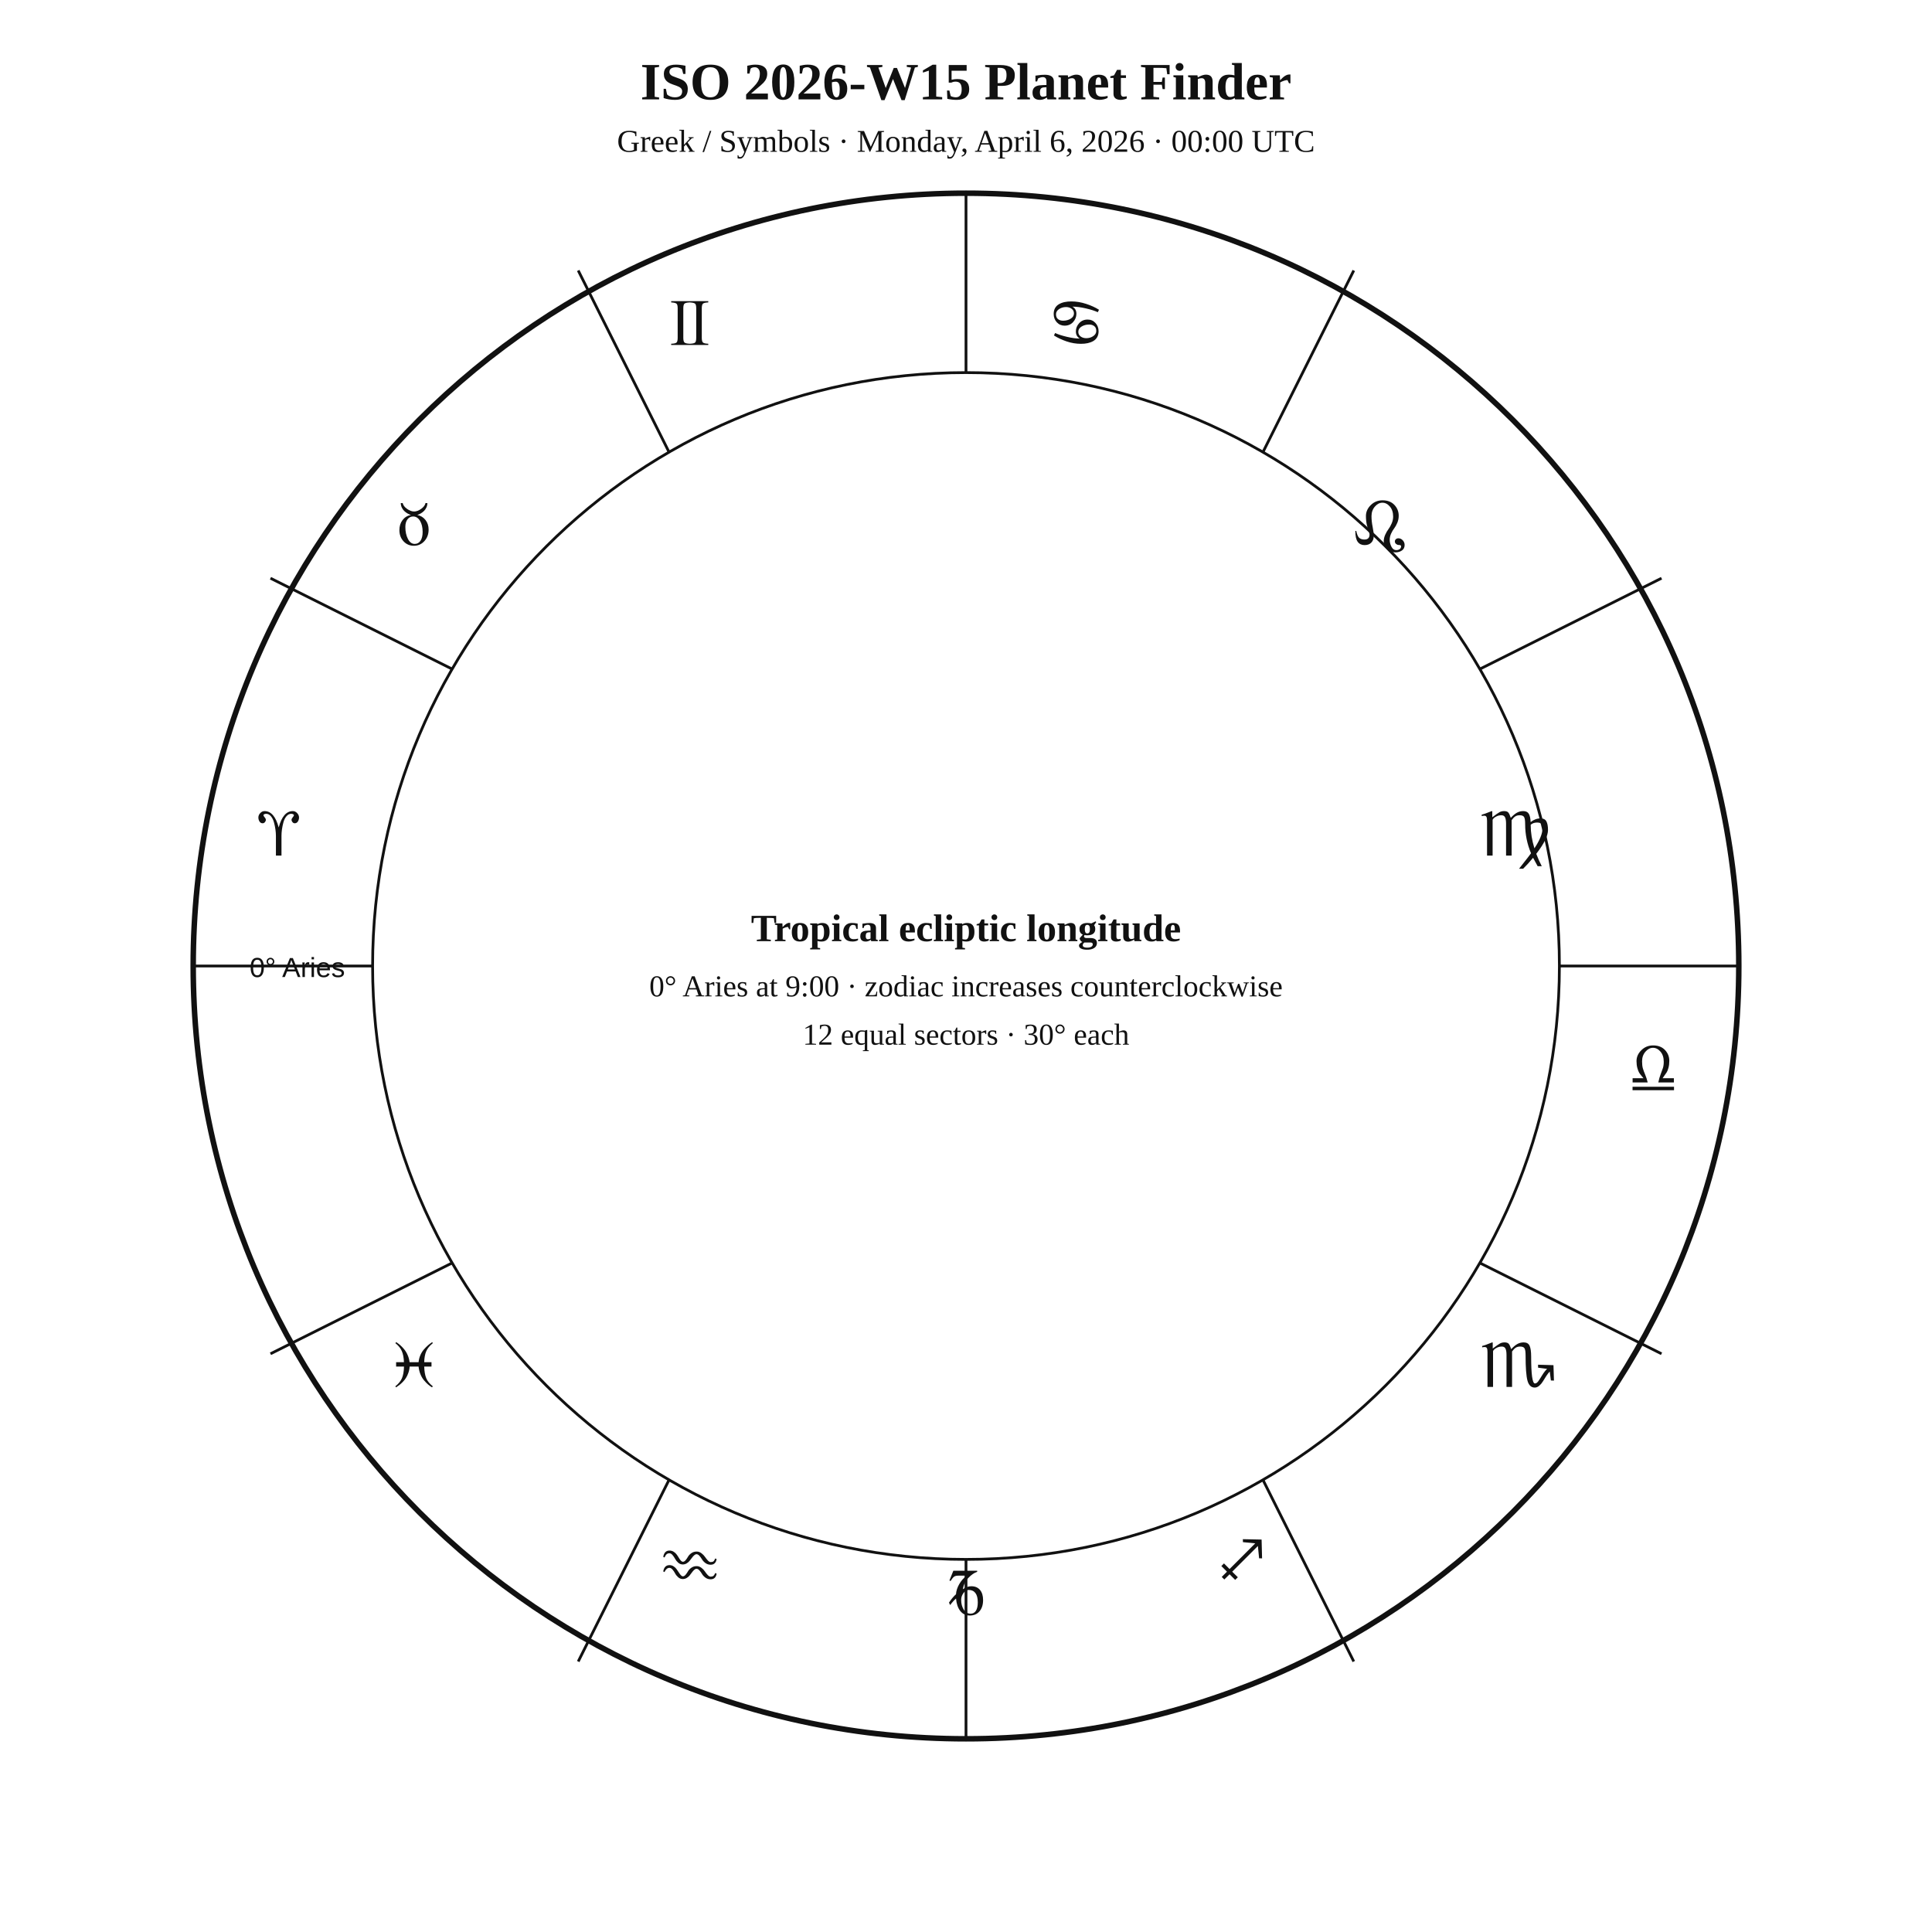
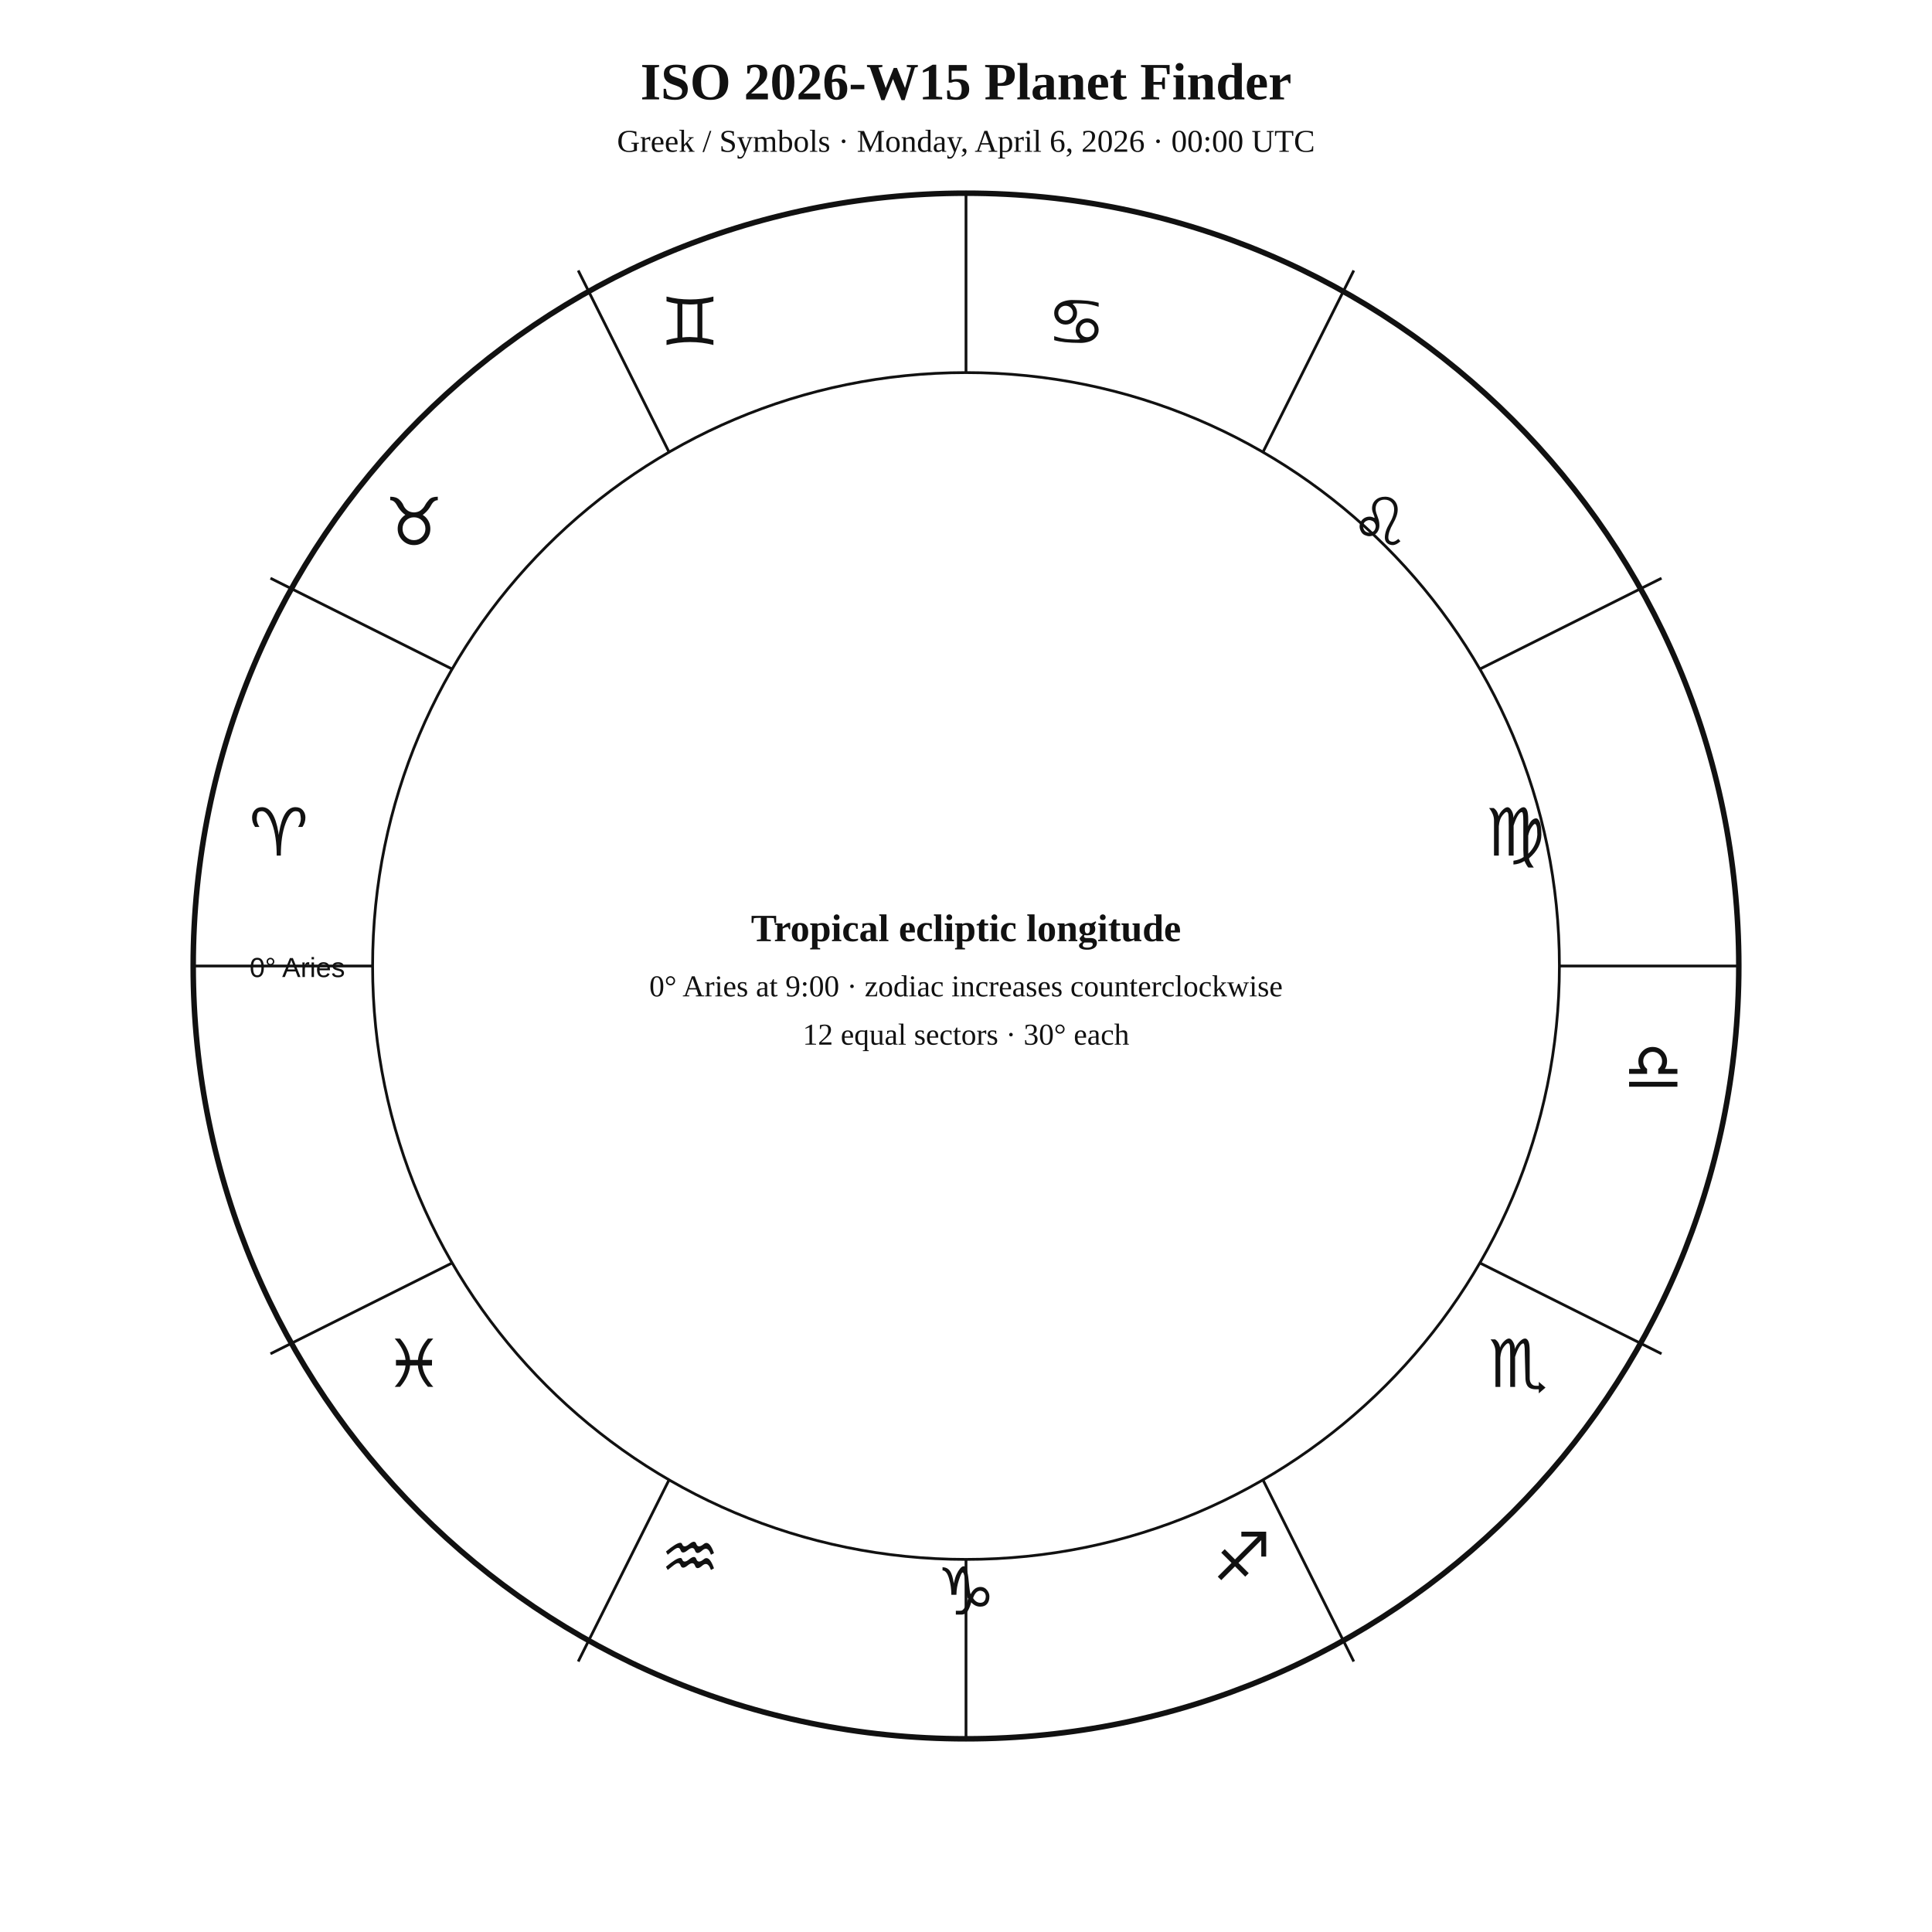
<svg xmlns="http://www.w3.org/2000/svg" width="1400" height="1400" viewBox="0 0 1400 1400">
  <rect width="100%" height="100%" fill="white" />
  <style>text{font-family:Georgia,"Times New Roman",serif;fill:#111 !important;color:#111 !important;-webkit-text-fill-color:#111 !important}.sans{font-family:Arial,Helvetica,sans-serif}.zodiac{font-family:Georgia,"Times New Roman",serif;fill:#111 !important;color:#111 !important;-webkit-text-fill-color:#111 !important}</style>
  <text x="700" y="72" text-anchor="middle" font-size="38" font-weight="700">ISO 2026-W15 Planet Finder</text>
  <text x="700" y="110" text-anchor="middle" font-size="23">Greek / Symbols · Monday, April 6, 2026 · 00:00 UTC</text>
  <circle cx="700" cy="700" r="560" fill="none" stroke="#111" stroke-width="4" />
  <circle cx="700" cy="700" r="430" fill="none" stroke="#111" stroke-width="2" />
  <g stroke="#111" stroke-width="2">
    <line x1="270" y1="700" x2="140" y2="700" />
    <line x1="328" y1="485" x2="196" y2="419" />
    <line x1="485" y1="328" x2="419" y2="196" />
    <line x1="700" y1="270" x2="700" y2="140" />
    <line x1="915" y1="328" x2="981" y2="196" />
    <line x1="1072" y1="485" x2="1204" y2="419" />
    <line x1="1130" y1="700" x2="1260" y2="700" />
    <line x1="1072" y1="915" x2="1204" y2="981" />
    <line x1="915" y1="1072" x2="981" y2="1204" />
    <line x1="700" y1="1130" x2="700" y2="1260" />
    <line x1="485" y1="1072" x2="419" y2="1204" />
    <line x1="328" y1="915" x2="196" y2="981" />
  </g>
  <g class="zodiac" text-anchor="middle" font-size="48">
-     <text x="202" y="620">♈︎</text>
-     <text x="300" y="395">♉︎</text>
-     <text x="500" y="250">♊︎</text>
-     <text x="780" y="250">♋︎</text>
-     <text x="1000" y="395">♌︎</text>
-     <text x="1098" y="620">♍︎</text>
-     <text x="1198" y="790">♎︎</text>
-     <text x="1100" y="1005">♏︎</text>
-     <text x="900" y="1145">♐︎</text>
-     <text x="700" y="1170">♑︎</text>
-     <text x="500" y="1145">♒︎</text>
-     <text x="300" y="1005">♓︎</text>
+     <text x="202" y="620">♈</text>
+     <text x="300" y="395">♉</text>
+     <text x="500" y="250">♊</text>
+     <text x="780" y="250">♋</text>
+     <text x="1000" y="395">♌</text>
+     <text x="1098" y="620">♍</text>
+     <text x="1198" y="790">♎</text>
+     <text x="1100" y="1005">♏</text>
+     <text x="900" y="1145">♐</text>
+     <text x="700" y="1170">♑</text>
+     <text x="500" y="1145">♒</text>
+     <text x="300" y="1005">♓</text>
  </g>
  <text x="250" y="708" text-anchor="end" font-size="20" class="sans">0° Aries</text>
  <text x="700" y="682" text-anchor="middle" font-size="28" font-weight="700">Tropical ecliptic longitude</text>
  <text x="700" y="722" text-anchor="middle" font-size="22">0° Aries at 9:00 · zodiac increases counterclockwise</text>
  <text x="700" y="757" text-anchor="middle" font-size="22">12 equal sectors · 30° each</text>
</svg>
